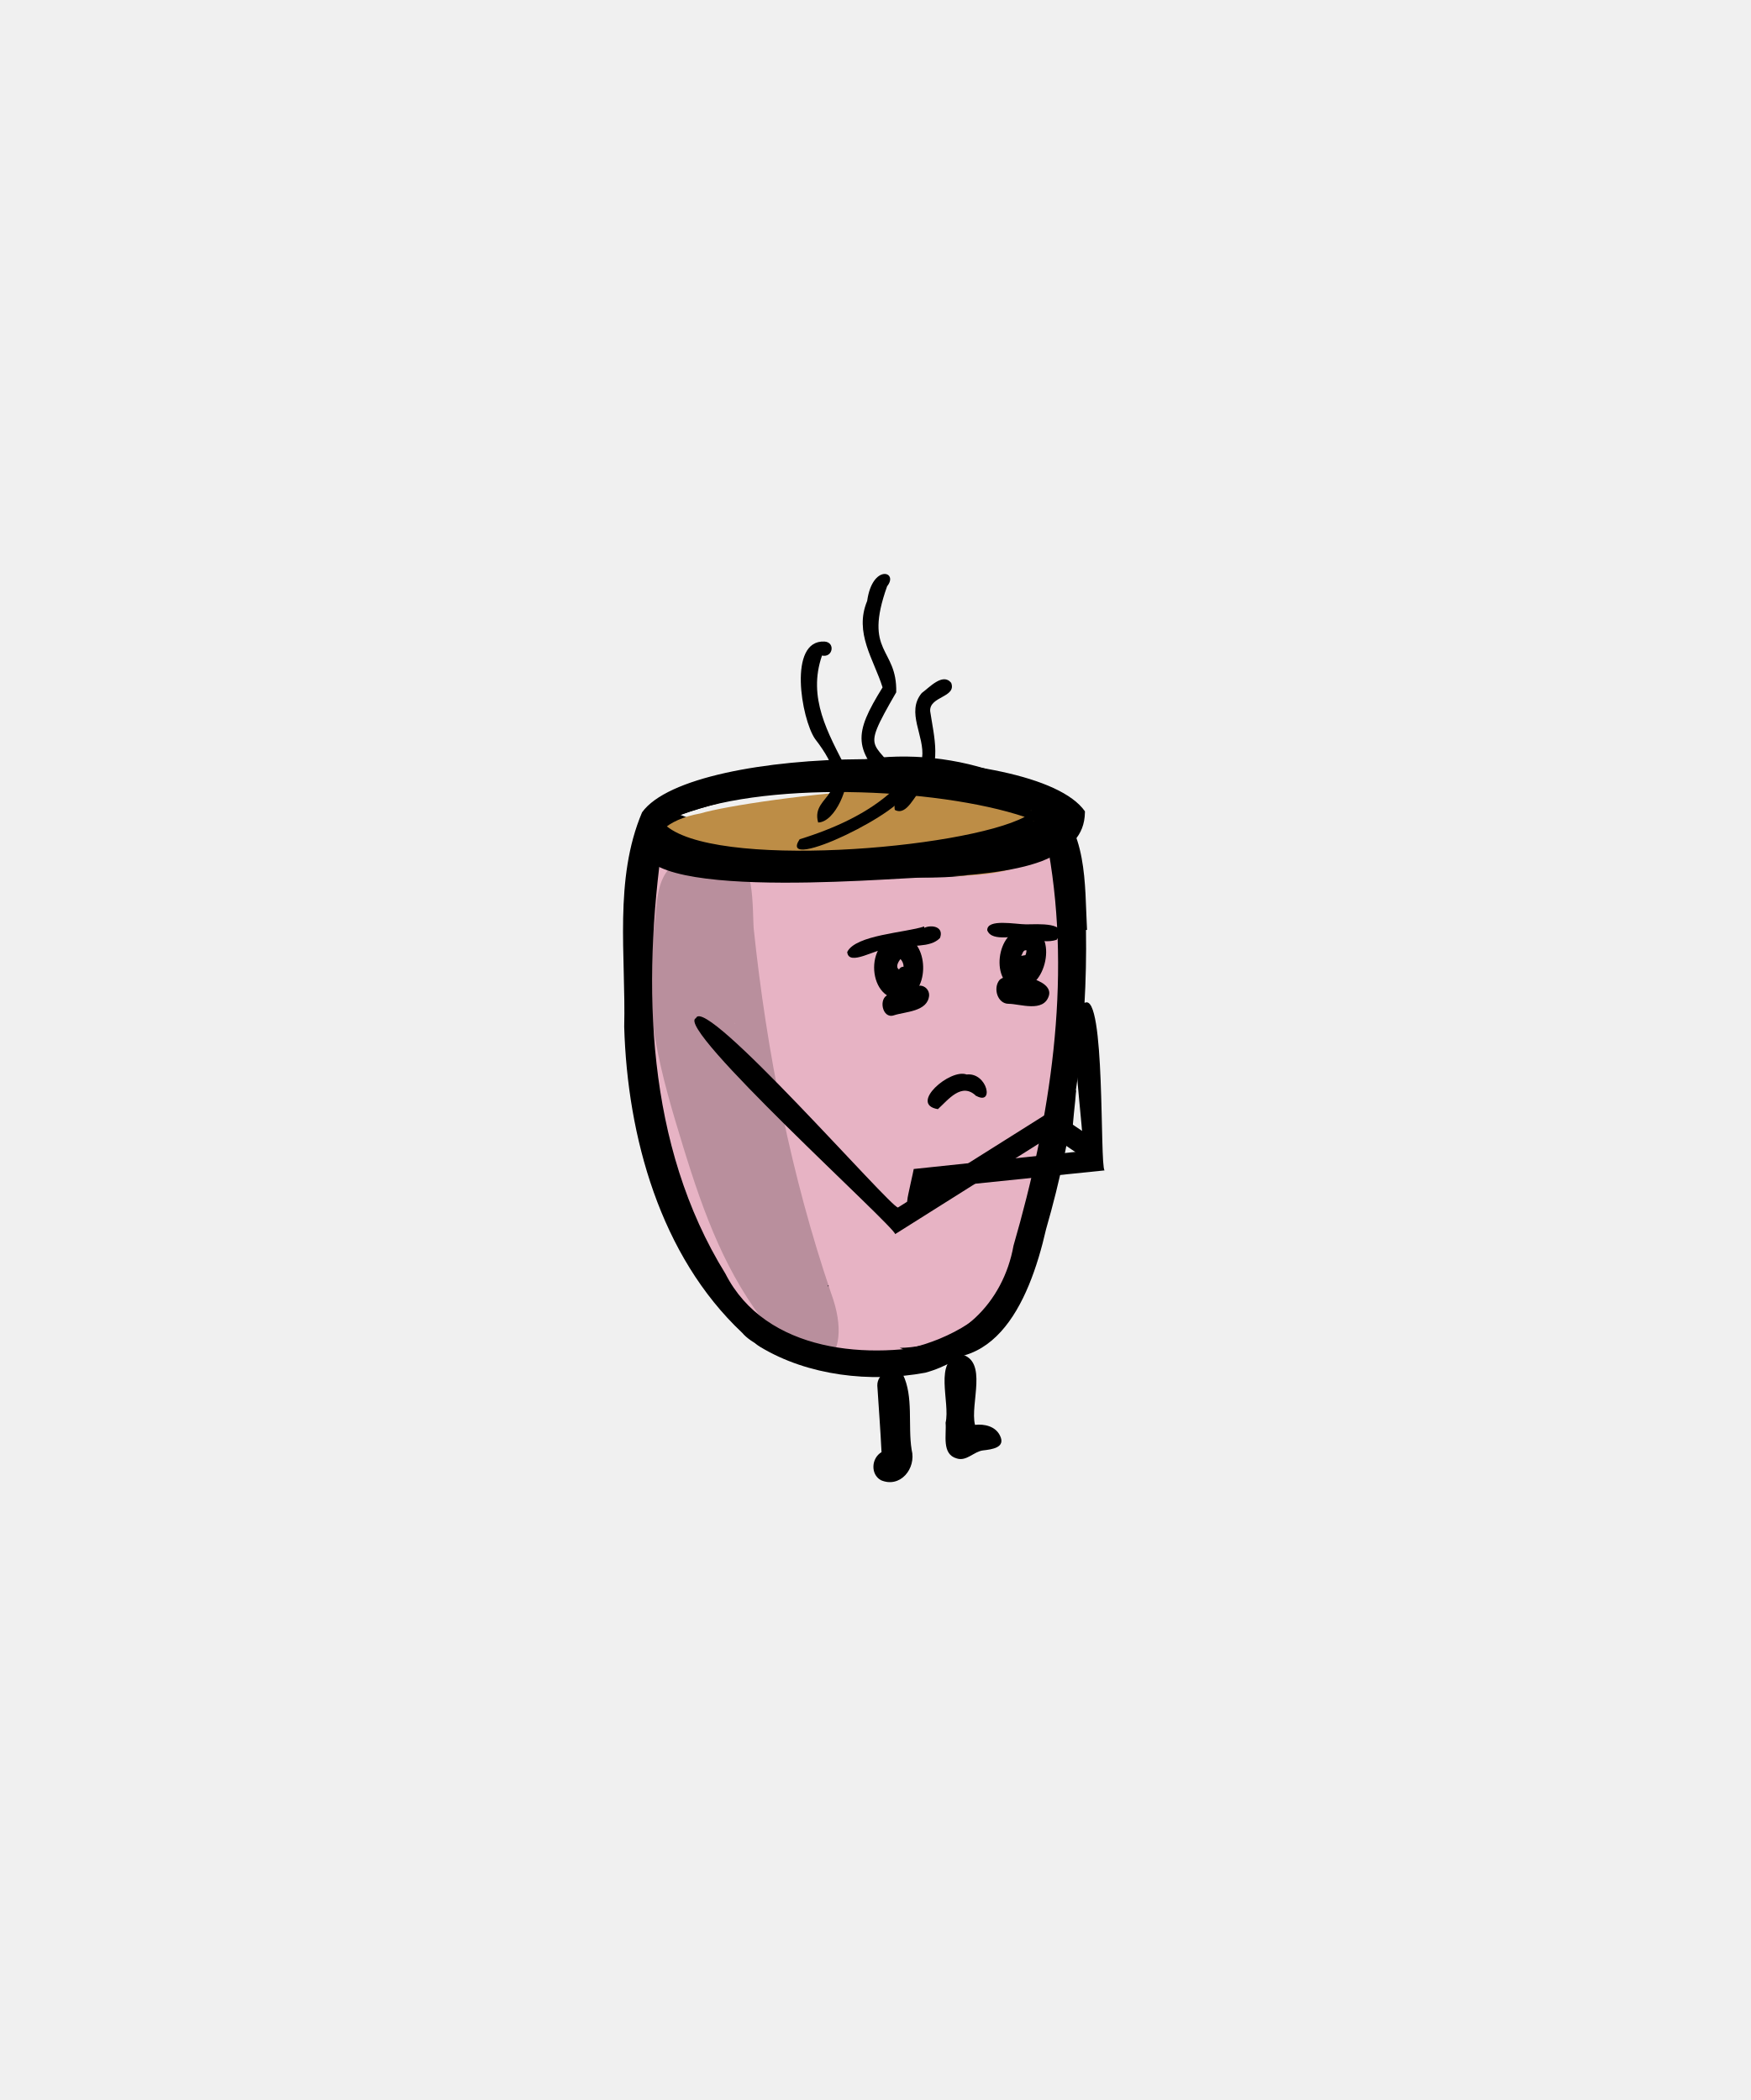
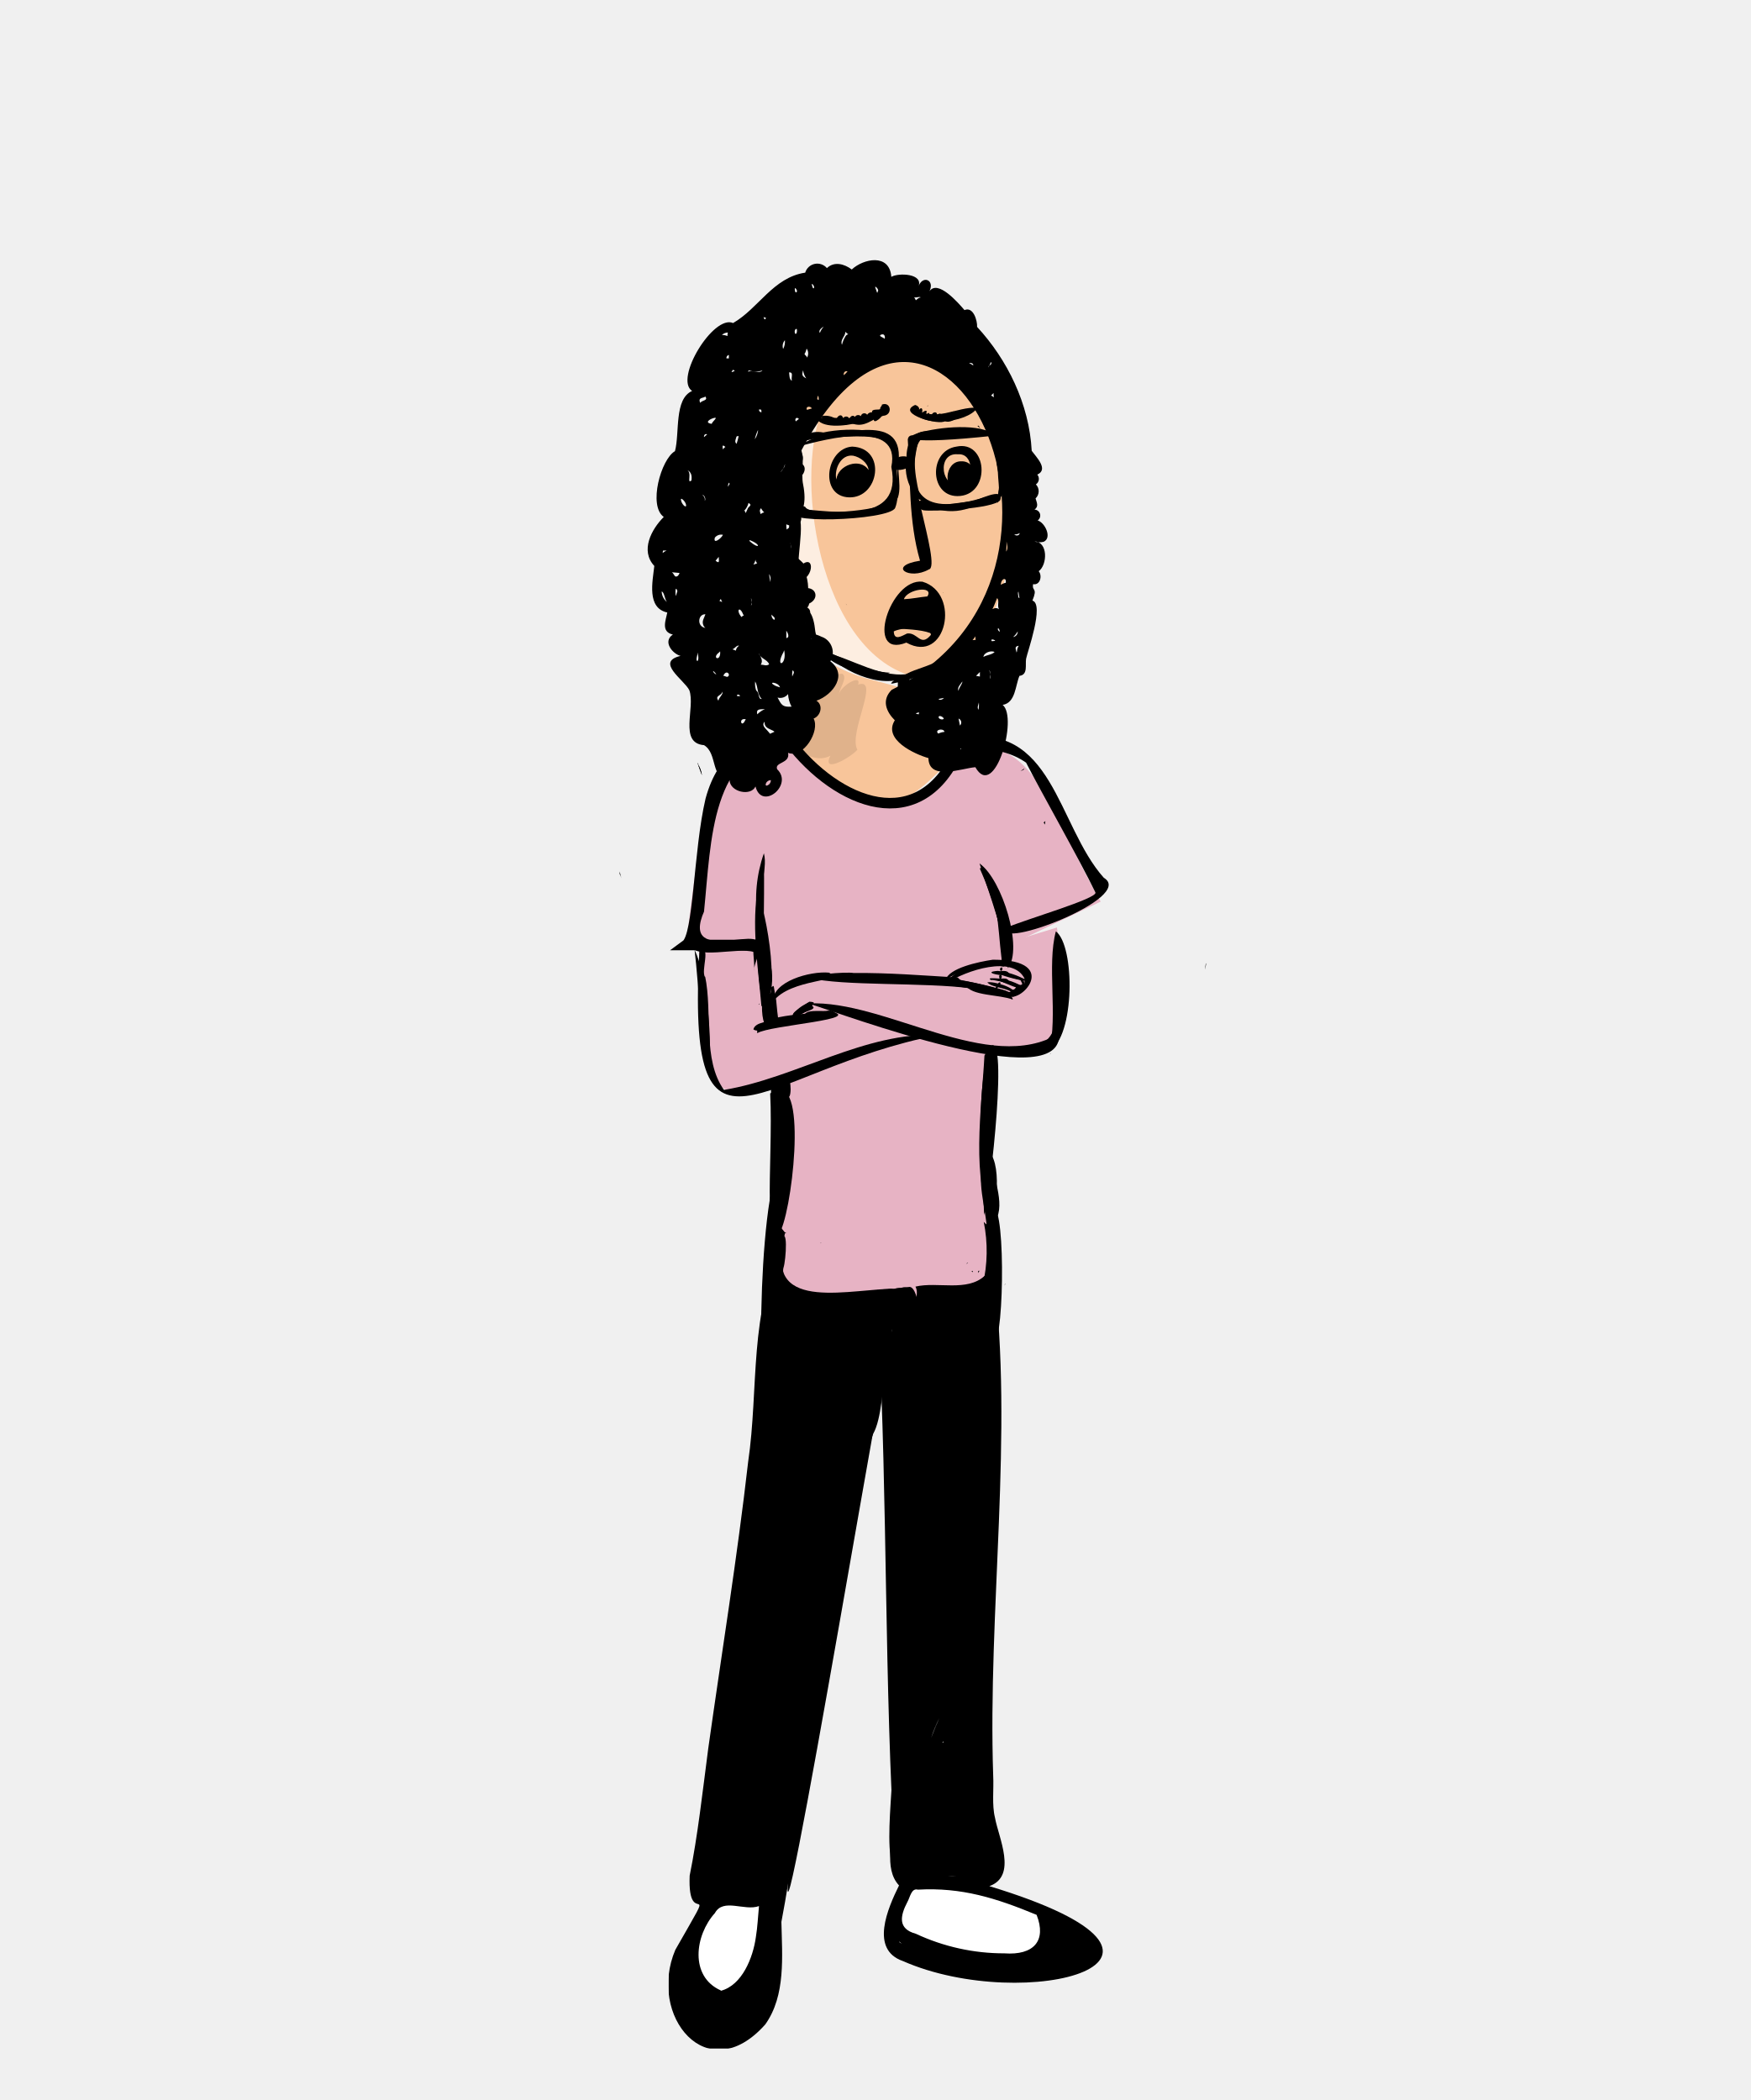
<svg xmlns="http://www.w3.org/2000/svg" width="500" height="600" viewBox="0 0 500 600">
-   <path fill="#e7b3c4" fill-rule="evenodd" d="m185.5 242.9 116.5-1.4c1.7 57.3 9.8 144.8-53 149-65.7-12.8-72.1-78.2-63.5-147.6" />
-   <path fill-rule="evenodd" d="M310.5 265.7c-.7-13 .3-29.3-11.2-37.9-21.5-13.9-54.1-16.2-76.1-2.3 79.9-12.7 114.4 25.2 7.5 18.9 21.8 7.8 47.8 9.5 68.8-1.3 6.6 37.5.5 76.5-10 112.8-2.9 16.3-15.5 29-32.5 29.2 26.2 11.4 36.9-12.4 41.8-33.9a291 291 0 0 0 11.4-85.5Zm-74.1 101.6.2.3c0-.1.1-.2.1-.3z" />
-   <path fill-rule="evenodd" d="m226 244.2-2.2-.2a72 72 0 0 0-1.9 8 44 44 0 0 1 6.3-.1 50 50 0 0 1 1.8-7.4z" />
-   <path fill-rule="evenodd" d="M291.4 228a26.6 26.6 0 0 1 10.1 3.9c-6.1 1.8 2.9 6.2-11.4 9.4-10.7 4-97.3 8.4-93.7-7.7l-2.1-.8c30.9-10.3 65.7-13.8 97.1-4.8m18.5 3.8c-14.2-20.3-112.3-19.5-126.5.3-8.1 19.1-4.6 41-5.1 61.3.9 31.3 10.3 65.4 33.7 87.4 10.2 12.1 67.2 15 69.1-2.3-3.5-1.7-6.8 4.5-10.7 4.9-22 5.4-51.7 3.1-63.2-19.5-22.7-36.7-23.8-82.2-17.9-123.8 15.1 12.4 36.8 9.8 55.2 9.7a218 218 0 0 0 31.3-.8h.2l1.3-.2h1l1.7-.2h1c.4-.1.8-.1.2-.1h.4c10.6-1.9 28.1-2.7 28.3-16.4m-27.1 16.3" />
-   <path fill-rule="evenodd" d="M282.7 249h-.5c.3-.1.2.2.5 0m-1.8-.6-.8.2.9-.2zm-75.3-11.8-1.1.2a11 11 0 0 0 1.9.8c.1-.1.1-.3.2-.4zm99.1 26.5a2.4 2.4 0 0 0-2.7-1l.3 4.9c1.6-.5 3.6-2.1 2.4-3.9m-15.4 4.2v.4h.2c0-.2.1-.4.1-.6z" />
-   <path fill="#bd8d46" fill-rule="evenodd" d="M300.3 234.2c-1.5-17.1-86.6-5.9-100.2-1.8-20.2 3.6-15.2 20.1-2.5 14.4 12.7 7.7 30.2 1.6 44.5 3.2 15-2 59.7 7.5 58.2-15.8" />
-   <path fill-rule="evenodd" d="m189 235.9-.2.2zm3.4-2.2c24.5-10.9 75.2-8.7 100.3-.3-17.4 9.2-89.7 15.2-103 2zm102.1-2.3v.3c-.1-.1 0-.2 0-.3m.6 3.1.2.2c-.1 0-.1-.1-.2-.2m9-.2a2.8 2.8 0 0 0-1.2-.4c3.8-21.9-128.7-20.3-118.2 4.3-11.8 20.1 68.6 12.7 79.4 12.5 8.6-.3 49-1.4 40-16.4" />
-   <path fill-rule="evenodd" d="M259 225.6c-8.6-15.8-14.2-8.4-3-27.8.3-12.9-9.5-11-2.6-30.3 3.4-4.2-4.2-6.5-5.7 4.2-3.8 9.1 1.9 16.7 4.4 24.7-8.3 13.4-8.7 17.9 3.2 29.2-7.4 6.9-17.3 11.2-26.9 14.2-6.7 10.1 31.8-8.7 30.6-14.2" />
-   <path fill-rule="evenodd" d="M241.8 219.8c-5.3-10.4-11.2-20.4-7-32.5 3.1.7 3.9-3.8.7-4-10.5-.5-6.6 22.1-2.7 27.8 13 16.8-1.5 15.4.9 23.9 4.9-.1 9.2-10.6 8.1-15.2m29.9-24.7c-2.4-3-6.3 1.4-8.4 2.9-4.6 5.5.9 12.3.1 18.5s-8.8 9.7-7.8 14.9c3.5 1.9 5.7-4.5 8-6.3 5.6-6.3 3.2-14.5 2.1-21.9-.3-4.3 7.6-3.9 6-8.1" />
-   <path fill-rule="evenodd" d="M209.9 292.5v-.3a.2.2 0 0 0 0 .3m27.5 77C226 336 219 300.6 215.3 265.4c-.4-4.1.4-24.3-6.9-15.4-1.8-8.4-9.6-6.2-15.4-3.4-6.3 4.3-5.1 13.1-6.4 19.8-3.5 20.9 2.4 41.2 8.5 61.1s12.4 36.8 24.6 52c12.8 18.7 24.9 9.5 17.7-10" opacity=".2" style="isolation:isolate" />
-   <path fill-rule="evenodd" d="M225.7 244.4c-5 .9-45-6.9-39.7.8 1.3 5.4 51.8 8.1 39.7-.8m65.8 125.3c-.1-2.8-3.9-2.8-4.9-.4-14.8 18.4-47.3 23.4-66.7 9.6-4.5-1.3-7.8 3-2.8 5.9 13.7 8.3 31.6 10.3 47.2 7.4 11.5-3.1 21.2-12.7 27.2-22.5m13.1-55.4c-5.5 2.3-2.6 8.3 1.7 10.1.1-4.3.8-8.7 1.1-13a12.8 12.8 0 0 1-2.8 2.9m2.3-23.2c-1.4 2.5.7 4.7 3 5.4.1-2.3.4-4.5.5-6.8a2.8 2.8 0 0 0-3.5 1.4" />
-   <path fill-rule="evenodd" d="M260.4 414.2c-1.1-6.9.6-15.2-2.5-21.5-2.6-2.6-7.4-.5-7.3 3.2.4 6.3.9 12.7 1.2 19-2.9 1.7-3.2 6.3-.2 8 5.5 2.4 10.2-3.3 8.8-8.7m25.2-4.1c-1.3-2.6-4.4-3.3-7.1-3-1.5-6 3.9-18.4-4.1-20.2-7.9 1.7-2.9 13.7-4.3 19.6.3 3.4-1.2 9 3.2 10.2 2.8.9 4.9-2 7.5-2.3s6.6-.8 4.8-4.3" />
-   <path d="M198.8 290.9c2.5-6.9 55.6 54.2 57.7 54.1l44-27.7 12.1 8.2c3.2 2-.1 7.1-3.2 5.1-.4-.1-8.8-6-9.1-6.1l-44.6 28.1c-.3-2.3-63.3-59.2-56.9-61.7" />
-   <path d="M309.9 286.5c5.9-2.9 4.2 46.2 5.6 47.9l-49.5 5.1-.9 4.3c-.7 3.7-6.7 2.7-5.9-1.1-.1-.3 1.8-8.4 1.8-8.7l48.2-5.1c1.2-2.3-5.8-44.1.7-42.4" />
-   <path fill-rule="evenodd" d="M276.1 307c-4.7-1.8-16.6 8.5-8.2 9.9 2.9-2.6 6.8-7.9 11-3.7l-.4-.3c5.7 3.5 3.6-6.6-2.4-5.9m5.9-41.2c1.4 3.6 8.3 1.1 11.6 2.1s5.7 1.4 8.3.6h-.1c4.2-5.2-5.7-4.4-8.7-4.4s-11.2-1.7-11.1 1.7" />
-   <path fill-rule="evenodd" d="M293 271.5h.2a3.2 3.2 0 0 1-.3 1.4l-1.2.2c.4-.6.5-1.6 1.3-1.6m-1.6-6c-7.7 1.8-8.4 18.3 1.2 16.8 7.7-2 9.3-19.5-1.2-16.8" />
-   <path fill-rule="evenodd" d="M285.5 280c-1.9 2.3-.6 6.8 2.6 6.8s10 2.6 11.5-2.3-11.4-7.2-14.1-4.5M264 264.7c-5.4 1.8-19.6 2.4-22 7.3.4 4.3 8.4-1.1 11.3-.8h-.5l1.4-.2h2c3.9-1.3 9.4 0 12.3-3 1.2-3.2-2.3-3.9-4.5-2.9Z" />
-   <path fill-rule="evenodd" d="M257.2 274a3.1 3.1 0 0 1 .9 2.2 1.4 1.4 0 0 0-1.3.8c-1.1-.7-.2-2.2.4-3m-1.7-6.6c-9.8 3.3-6.5 21.9 4.6 17.2 6.2-4.2 4.2-18.7-4.6-17.2" />
-   <path fill-rule="evenodd" d="M262.8 281.6c-3 .6-6 1.7-9 2.6s-1.8 7 1.5 5.9 9.7-1 10.1-5.7a2.7 2.7 0 0 0-2.6-2.8" />
+   <defs>
+     <mask id="a" width=".35" height="1.75" x="344.23" y="275.22" maskUnits="userSpaceOnUse">
+       <path fill="#fff" fill-rule="evenodd" d="M344.2 275.2h.4v1.8h-.4z" />
+     </mask>
+     <mask id="b" width="65.41" height="230.6" x="190.85" y="354.92" maskUnits="userSpaceOnUse">
+       <path fill="#fff" fill-rule="evenodd" d="M191 354.9h65.3v230.4H191z" />
+     </mask>
+   </defs>
+   <path fill="#e7b3c4" fill-rule="evenodd" d="M269.7 221.5c1.2-4.4 2.7-6.7 4.4-6.7 21.4-6.7 25.7 17.5 40.3 42.8l-26 12.4c-21.7 86.9 24.1 103-43.2 100.5a128.5 128.5 0 0 1-25-2.3c1.9-22.7 2.7-40 2.4-52s-2.1-27.6-5.2-46.9l-21.4.7c3.8-33.8 7.8-51.8 12.2-54 28.3-15.5 30.6 32.7 61.5 5.5" />
+   <path fill="#fff" fill-rule="evenodd" d="M204 541h16.3c-2.6 37.4-34.9 41-16.3 0m56.3-4.4c-11.1 23.9 6.2 19.6 32.5 24 23.6-13.8-9.1-20-32.5-24" />
+   <path fill="#f8c59a" fill-rule="evenodd" d="M233.3 186.9c9.5 6.6 13.8 6.6 24.5 9.7 0 13.5 1.8 20.8 15.5 18.4-21.8 24.6-26.7 16-49-4.8 6.9-10.5 8.6-12 9-23.3" />
+   <path fill="#e7b3c4" fill-rule="evenodd" d="M199.6 270c20.1.2 17.3-3.9 20.3 16.7 13.2-13.4 10.2-5 40.3-7.2 10.7 3.5 17.6-6.1 27.8-4.7l-.8-5.3 14.7-4.5c6 38-3.4 41.8-38.3 30.7-55.4 10.8-62.7 41.1-64-25.7" />
+   <path fill-rule="evenodd" d="M240.6 192.5c-8 .4-7.8 7.4-10.7 12-11.3 3.3.7 15.2 7.3 11.4-2.7 5.5 6.1.3 7.7-1.7-2.7-4.7 6.7-20.8.2-18.6 1.2-3.5-6.1 1-5.6 3.6-.2-2 2.9-5.6 1.1-6.7" opacity=".1" style="isolation:isolate" />
+   <path fill="none" stroke="#000" stroke-width="3" d="M273 216c-11.8 23.8-35.9 12.4-48.7-5.8" />
+   <path fill="none" stroke="#000" stroke-width="3" d="M233.3 186.9c-1.8 35.4-23.1 15.5-30.3 41.6-3.5 14.9-3.3 38.8-7 41.5h21" />
+   <path fill-rule="evenodd" d="m199.3 218.2 1.2 3.3a7.8 7.8 0 0 0-1.3-3.4h.1" />
+   <g mask="url(#a)">
+     <path fill-rule="evenodd" d="M344.5 275.2a5.2 5.2 0 0 0-.3 1.8c.1-.6.3-1.2.4-1.8z" />
+   </g>
+   <path fill-rule="evenodd" d="M216.7 287h.1l.3-.3-.4.2m75.7-67.2-.9.6c.4-.2 1-.2 1.1-.8zm-93.1-1.5c.2.6.4.1-.1-.1h.1m79.4 223.2a28.5 28.5 0 0 0-1 10.5c1.3-3.9 1.3-7.8 1.4-11.9a7.4 7.4 0 0 1-.4 1.4" />
+   <path fill-rule="evenodd" d="m199.3 218.2 1.2 3.3a7.8 7.8 0 0 0-1.3-3.4h.1m4 7c0 .2.4.6.7.7l-.7-.9zm53.8 224.7c-.2-4.1.4-1.3 0 1.1zm-6.2-70.9c2.7 50.1 1.6 102.2 4.8 152.9 7.2 9 1.5-47.7 3.9-54.3-.2-32.5 3.6-67.3-.8-98.6-3.7 12.4 1.1 28.5-.1 42-2.7-6 .3-49.6-7.8-42m32-33.2c.2 1.9.1 2.9-1.2 4.1l-.7-.7a42.2 42.2 0 0 1-.3 18.1c3.4 4.9.1 12.6 3.2 16.6 3.1-1 3.4-44.5-1-38.1m-3.4 17.4c-.2 0 0 .5-.2.7s.9-1 .2-.7m-2 .1.4.3c0-.4-.1-.5-.4-.3m-10.3 130-1.2 3.2 2.2-5.4zM287 367.3c0-.2.2-.5.1-.6a1.3 1.3 0 0 0-.1.6m-67-54.9c.5 10-.3 23-.1 31.3.4 3.4 0 10.2 4.7 8.6-7.8-3.3 8.2-46.2-4.6-39.9" />
+   <g mask="url(#b)">
+     <path fill-rule="evenodd" d="M205.9 568.7c-9-4-7.4-15.8-1.7-22.1 2.4-4.4 8.4-.5 12.6-2-.3 3-.4 5.9-.9 8.9-.8 5.8-3.9 13.7-10 15.3m18-213.4c-10.1 19.1-7.1 41.3-10.2 62.3-3.1 27.2-7.6 54.9-11.4 81.9-1.6 12.2-3 25-5.3 36.3-.7 16.6 9-1.8-4.1 21.2-8 18.8 9.1 40 25.7 21.3 5.9-8.3 4.8-19.5 4.6-29.3 5.7-29.7 9.2-72.3 15.8-107.5 4.6-10.9 3.8-78.8 17-71.6a11.3 11.3 0 0 1 .3-1.8c-12.6-.2-37.8 7.2-32.3-13.2 0 .1-.1.2-.1.4" />
+   </g>
+   <path fill-rule="evenodd" d="M276.1 361c.2.1.3-.2.4-.3zM257 555a.4.4 0 0 1-.1-.3 2.7 2.7 0 0 0 .8.7zm29.9 3.1a59.5 59.5 0 0 1-25.3-5.6c-5.2-1.4-4.5-5.1-2.4-9.1.8-1.4 1.1-4 3-3.5 12.5-.7 22.3 2.4 33.9 7.2 2.9 7.4-.8 11.6-9.2 11M270.7 536a21 21 0 0 1 2.5 0zm-11.6-.7c-.1 0-.1-.1-.1-.2s0 .1.1.2m10.1-37.4.2-.4c0 .2.2.5-.2.4m-.9-7c-.6 1.3-1.4 3.2-2.3 5.6a37.6 37.6 0 0 1 2.3-5.6m13-126.4c-5.1 4.7-13.5 1.6-19.8 3.1 1 2-.2 4.2-.3 6.3h.1c-1.1 9.7-2.3 20.2-2.8 30-.1-2.5-.2-5-.4-7.5-1.3 41.1-1.1 81.7-3.4 122.7.7 6.3-2.5 14.6 2.1 19.6-3.2 6.5-8.4 18.3 1.1 21.6 35 15.4 94.5-.2 24.7-21.4 8.1-2.9 2.6-13.9 1.6-19.6-.9-3.6-.3-8.2-.5-11.9-1.6-47.3 5.9-98 .1-143.8a2.9 2.9 0 0 1-2.5.9m-1.4-116.3c3.9 8.9 7 18.1 6.1 27.9 5.4.2.5-15.8-1.3-20.5l.4.8c-1.1-1.9-4.6-9.8-5.2-8.2m5.9 29.7c0 .3-.1.6.3.5 3.3 1.1 2-.9-.3-.5m-.3 2.4c.8-.1 2.8 1.4 2.7.2s-2.6-1.2-2.7-.2m-.2 1.6c.9.1 2.2.9 2.9.7s-2.6-1.4-2.9-.7m-2.9 17.6c-3.9 15.9-1.7 32.3-1.3 47.6 1.7-5.4 7.4-55.6 1.3-47.6m-3.1 35.1" />
+   <path fill-rule="evenodd" d="M259.3 367.8c-.2 0-.4 0-.3.2-3.6-.3-5.3.3-2 3.1 4.1 12.6-.9 26.6 2.3 39.3 5.7 4.1 5.9-45.4 0-42.6" />
+   <path fill-rule="evenodd" d="M259.3 367.8c-4.2-.5-1.9 3.2-1.4 6.1l.3-1.6c.1 4.3 7.9 8.8 2.2 2.4 2.4-.4 0-6.3-1.1-6.9m-6.1.6c-.1 1 1.4.4 2 1 .2-1.6-.9-1.1-2-1m22.9-7.4c.2.1.2-.2.4-.3zm4.9 3.9a6.3 6.3 0 0 1-3.9 1.9c5.6 7.6 12.4 1.2 5.3-4.4a6.9 6.9 0 0 1-1.4 2.5m.8-36.3c-1.2.9-.2 2.8-.3 4-3.1 3 .3 13.5.4 18.7 3.1-4.4 4.5-20.4-.1-22.7m5.4-50.4c-.7.7 1.8 1 1 .1s-.8-.4-1-.1m.9 2.4c.4 0-.5-.3-.6-.4zm-7.1-31.2c4.8 8 4 19.8 5.5 26.8 4.4-1.1 0-15.8-1.8-20.6l.4.8c-1-2.6-2.7-4.9-4.1-7.4z" />
+   <path fill-rule="evenodd" d="M285.1 278.3c1-.2 3.1 1.2 3.1 0s-3-1.2-3.1 0m-.4 1.8c1-.1 3 1.4 3.2.3s-2.7-1-3.2-.3m-.3 1.6c1 .1 2.4.9 3.1.7s-2.7-1.4-3.1-.7m-3.2 19.9c-.8 15.1-4 35.7 2.5 48 4-4.5 0-12.7-.4-18.3s4.6-42.1-2.1-29.7M222.1 350c-2.6.3-1 4.6-1.9 6.7 2.7-3 6.3-3.3 1.9-6.7" />
+   <path fill-rule="evenodd" d="M222.2 336.2c-1.5 6-4.7 16.5 1.9 19.6-4.6-8.4 1.5-22.8-1.9-19.6m12.1 19h.4c-.2 0-.4-.2-.4.1m23.7 42.6c-6.5 183.5 12.5 151.4.3-5.3zm-14.1 11.2c-.3 1.2-1.3 2.7-.5 3.9.3-1.4.5-2.9.7-4.3-.1.1-.1.3-.2.4m-4.2 25.1c-.8 5.2-2.6 10.4-2.9 15.6 2.7-1 2-13.3 3.4-18.1-.2.8-.3 1.7-.5 2.5m-9.3 64c-.8 6.9-3 13.8-3.4 20.6 3.8-4.1 2.4-19.4 4.4-27.1-.3 2.2-.7 4.3-1 6.5" />
+   <path fill-rule="evenodd" d="M220.7 312.1c1.1 10.2.6 20.8 2.2 30.8.2-5.5 5.4-31.7-2.2-30.8m-4.5-56.7c-1.4 10.6.4 21.5 1.3 32.1 6.6-2.7.1-32.5-1.3-32.1" />
+   <path fill-rule="evenodd" d="M221.7 311.8c3.4 12.9-4.2 30.4.7 40.9 3.7-4.7 8.5-45.1-.7-40.9m-4.6-59.9c-1.7 9.1 1.3 6.6.4-1.4a7.4 7.4 0 0 1-.4 1.4m-1.1 16.2c-1.6 2.7-.3 6.3-.6 9.3-.3-2.3 4.2-9.6.6-9.3" />
+   <path fill-rule="evenodd" d="M221.9 334.8c-6.2 14-5.8 95 .3 34.7 4 1.1.9-5.3 1.6-7.3s1.5-13.3-1.1-7.4c-1.4-5.6 4.6-17.3-.8-20m28.9 33.7c-11.1 14.9-7 41.8-13 61.6.9 9.1-11.3 35.9-3.5 39.4-1.5 8.2-2.6 16.5-3.9 24.7-.2 1.1-.3 2.2-.5 3.3v.7c-18.1 134 19.1-90.4 25-119.2 3.7 40.3 1 80.7-.2 121.1 1.6 7.5-4.7 37.9 4.3 36.9 5.7-29.9 1.3-62.4 2.8-93.1-3.6-14.8 7.5-80.9-11-75.2m-21 129.4" />
+   <path fill-rule="evenodd" d="M254 372.6c2.3 23.3 3.2 49.9 4.6 74.5 3.5 32.5 9.9 34 3.5-.2-3.4-23.9 2-53.3-8.1-74.3" />
+   <path fill-rule="evenodd" d="M257.2 374.2c-11 29.9-22 66.5-26.5 97.8 7.5-18.5 11.3-42.3 18.7-62.3 4.9-8.8.8-34.3 12.7-32.6 1.8-2.1-3.4-3-4.9-2.9M177 249.7a6 6 0 0 1 .5 1.2c-.2-.6-.3-1.2-.5-1.9zM298.1 235l.4.6a3.8 3.8 0 0 1 .1-1zm-10.4 33.5c0 .2.1.3.1.5a1.7 1.7 0 0 0-.1-.7zm-2.4-10c.5 1.5 1.2 2.9 1.8 4.4-.1-1.1-1.4-6.8-1.8-4.4m1.3 5.6c-.5 1 .6 1.9 1 2.9-.2-1.4-.4-2.7-.5-4a1 1 0 0 0-.5 1.1m-61.2-52.9c-29.6.4-24 38-28.4 58.5 1.2 4.8 13.7.8 18.3 2.3 7.1-10.1-21.7 5.3-14.1-11.8a.3.3 0 0 1-.1.2c2.1-20.6 1.9-45.7 24.3-49.2" />
+   <path fill-rule="evenodd" d="m201.6 271.8 2.1-.2a1.1 1.1 0 0 0-2.1.2m15.3.5c-.9 4.7.4 10.2.8 15.1 4-1.7 3.9-16-.8-15.1m70.4-4a1.6 1.6 0 0 0 .6 1.2l-.3-2.2a1.7 1.7 0 0 0-.3 1m-20.6 28.4-.4.3c1.8-.1 1.8-2.5.4-.3m34.9-30.6c-2.6 9.7.6 24-1.9 34.2 7.4-4.1 7.4-30.1 1.9-34.2m-25 14.9h.2l-1.3-.3 1.1.2" />
+   <path fill-rule="evenodd" d="M199.8 271.1c-3.8 69.3 16.5 34.6 68.3 24.6-21.1-1-40.7 12.3-61.3 15.7-6.2-8.6-3.2-22.1-5.4-32.5v.3c-1.3-2 1.9-8.9-1.6-8.1m38.1 7.6c-1.1-.4-4.6.6-1.8.9l-.3-.2c3.2 0 6.3-.4 9.4-.5a59 59 0 0 0-7.3-.2" />
+   <path fill-rule="evenodd" d="M300.1 301.1h-.2l.3-.2h-.1m-69.2-14.2c9.9 3 73 26.9 71.6 8.6-19.9 12-49.6-9.7-71.6-8.6" />
+   <path fill-rule="evenodd" d="M301.2 293.5c-2.3 7.2-9.5 5.7-14.6 6.3 4.5 3.3 16.9-.5 14.6-6.3M243.8 278c-1.8-.4-14.9.5-9.5 1.7 18.1-.3 36.7.8 54.4 5 1.5.5 2.9-1.4 1.4-2.4-1.4 2-5.6-2.1-7.5-1.2 1.1.7 8.3 1.6 5.5 2.7-4.2-2.3-11.8-1.3-14.5-4.5-9.9-.6-19.9-1.4-29.8-1.3m36-31.3c2.8 8.8 7.4 20.8 8.1 29.9 4.4-5.4-1.5-25.2-8.1-29.9m7.2 31.9 2 .5c.4-.8-2.4-1.6-2-.5m-.2 2 1.8.6c.6-.7-2.1-1.6-1.8-.6" />
+   <path fill-rule="evenodd" d="M287.4 282.4h.2l-.5-.3.3.2m-89-10.9c1.3 10.6 1.3 22.7 4.3 32.6.5-9-.8-25.5-4.3-32.6m38.9 17.3c-2.1.6-8.2-.9-7.6 2.2-.1-.4-.1-.7-.2-1-1 2.7 13.1.3 7.8-1.2m-15.5 2.4c-1.9 1-6 .7-6.6 3 1.3 1.2 8.2-.6 7.1-3 0 .4.1.7.1 1s.1-1.3-.6-1" />
+   <path fill-rule="evenodd" d="M220.9 281.8c-1.2 0-.3 1.7-1 2.1-2.7-7.5-3.5 14.4.6 7.8.5 1.2 2.3 1.3 1.8-.6 0 .4.1.7.1 1-.3-2.1-.5-4.3-.7-6.4a4 4 0 0 0-.1-.5l-.6-3.5h-.1" />
+   <path fill-rule="evenodd" d="M218.7 284.9a15 15 0 0 1-.1 2.1c-.2-2.6-1.4-1.4-.7.6.8 12.8 2.5-1.9.8-2.6" />
+   <path fill-rule="evenodd" d="M236.6 288.8c-5.1 1.2-21.1.7-20.3 6.4 3.4-2.3 32.1-4 20.3-6.4m-18.4-45a39.9 39.9 0 0 0-1.8 19c-.5-5.7 3.1-14.3 1.8-19" />
+   <path fill-rule="evenodd" d="M218.1 244.2c-.9 10-2.3 20-.1 30 0-3.5.5-24.2.1-29.9m74.3 35.4a.1.1 0 0 1-.1.1.1.1 0 0 0 .1-.1m-9.3-4.8c-3.9.8-11.5 2.6-12.7 6 5.5-3.6 19-8.2 22.3-1.2-14.2-4.2-6.9-.4 1 .7 2.4-4.9-7.4-5.4-10.6-5.5" />
+   <path fill-rule="evenodd" d="M283.1 279.8c2.6-.5 10.3 5.4 9.8.8-1.9 2.6-6.6-1.8-9.8-.8" />
+   <path fill-rule="evenodd" d="M290.3 281.6c-.3 2.2-1.9.9-3.5.7 1.3.8 5.7 1.9 3.5-.7m-6.4 1.5a9.7 9.7 0 0 1 1.7 0c-.6-.1-2.9-1-1.7 0m7.7-3.4c-.5.6 1.2 1.4-.2 2 1.5 1 1.6-1.9.2-2" />
+   <path fill-rule="evenodd" d="M282.7 281h-.1l4.1 1.2 1.5.6c.2.1.6.3.6.6-1.8 2.1 2.5.2-.1-.6a27.8 27.8 0 0 0-6-1.9m4 1.4" />
+   <path fill-rule="evenodd" d="M272.2 279.9c3.4 1.1 13.9 4.3 17.2 3.9 0-.1-.1-.1-.2-.1-5.6-1.5-11.1-3.4-17-3.8" />
+   <path fill-rule="evenodd" d="M272.8 279.7c-2.1.5.7.8 1.5.7h-.1c21.7 5.5 14.9 2.3-1.4-.7m13.1-3.2c-.4.1-.3.9.1.9s.5-1.4-.1-.9m-.4 2.1c-.2.4-.1 1.3.4 1s.2-1.4-.4-1m-.1 2.1a.5.5 0 0 0-.2.8c.5.4.9-1.1.2-.8" />
+   <path fill-rule="evenodd" d="M284.7 281.8c-.3.1-.4.6-.1.7s.8-.8.1-.7m-52.9 5.5c-1.6-.5-7.7 2.6-4.4 3.6.5-1.8 6.9-2.3 4.4-3.6m5-9.4c-5.4-.5-16.2 2.5-16 8.3 5-6.8 21-5.6 16-8.3" />
+   <path fill-rule="evenodd" d="M230.5 286.7a9.9 9.9 0 0 0-3.8 2.9c-1.9 3.3 9.5-3.6 3.8-2.9m5.2-8c-11.2 1.2 13.3 1.1 17.3 1.1-1.9-2.8-12.5-.2-17.3-1.1" />
+   <path fill-rule="evenodd" d="M231.2 279.4c9.3 2.4 32.8 1.2 46.3 3-14.3-3.9-31.1-2.4-46.3-3m52.4-5.2c-4.1.6-12.6 2.4-13.5 5.8 5-4.1 25.2-7.5 22.5.6.8 1.8-1.6.9-2.1 1.8s-2.4.5-2.8 1.8c3.1 3.5 16.1-10-4.1-10m-52.4 12c-1.5.8-5.5 4-4.6 5.3 1-3 8.9-5.1 4.6-5.3" />
+   <path fill-rule="evenodd" d="M285 277.4c-4.3.3.2 1.4 2 1.2h-.1c11 3.8 3.9-.7-1.9-1.2m-1.8 2.1c-1 0-.2.7.3.5h.1l3.2.6c1.4-.4 5.5 3.1 5.3 1.3a16.3 16.3 0 0 0-8.9-2.4" />
+   <path fill-rule="evenodd" d="M282 280.7c1.8 1.7 5.5 1.3 7.6 3.2 1-1.6-6-3.7-7.6-3.2m-6.2.7c1.5 3.2 9.7 2.7 13.5 4.2-.3-3-10.2-2.7-13.5-4.2m-51 26.5c-.7 1.6-2.1.1-2.4 1.4-.9-.5-.7 1.5-1.6.6s-.6 6.2 0 4c.8.5.5-1.5 1-.9s3-2 2.9.2c1.5 1.9 1.5-5.4.1-5.3" />
+   <path d="M256.7 192.1c.8.3 3.6-1 3.1.8.2 5.7-.3 10.8 1.7 16 .5 1 8.4 2.7 12.3 2.2 27-5.6 28.1 24.7 41.5 39.7 9.3 5.6-31.4 21-27.7 14.2 5.6-2.4 26-8.3 25.3-10-4.2-8.8-15.9-29.4-19.8-37.1-16.6-11.5-39.6 9-36.4-25.8" />
+   <path fill="#f8c59a" fill-rule="evenodd" d="M227.9 173.3c11.2 26.2 43.9 26.3 55.4 2.8 18.2-39.4-4.5-112-53.2-60.7-5.8 14.2-1.4 42.1-2.2 57.9" />
+   <path fill="#fff" fill-rule="evenodd" d="M226.7 159.4c-1.6 19.3 14.9 40.4 35.2 34.1-28.2-6.2-36.1-59.2-25.9-79.2a1.4 1.4 0 0 1 1 1.1c7.3-16.3-3.3-6.3-4.4 3.1-12.8.5-5.1 30.6-5.9 40.9" opacity=".7" style="isolation:isolate" />
+   <path fill-rule="evenodd" d="M234.1 115.5c0-.1 0-.2-.1-.2s.1.1.1.2m7.9 57.6c-.2-.2-.2-.5-.4-.6zm-13.4-44.6c.2-1.8 1.8-2.6 2.5-4-1.7-.7-2.4 2.9-2.9 4.2Zm56.7-1.7c-.5-1.3-1.2-2.5-1.8-3.7.8 3.5-.3 8.6 3.4 9.7a31.3 31.3 0 0 0-1.6-6M234.8 187c2.2 1.2 4.4 3.2 7 3.8-2.3-1.2-4.2-5-7-3.8" />
+   <path fill-rule="evenodd" d="M283.4 124a2 2 0 0 1 .1 1.1 1 1 0 0 0-.3-1.9c.1.3.1.5.2.8m-19.3 35.3-1.3 1.8a2 2 0 0 0 1.6-2.3zm-32.7-33.9c.1-2.5-2.1-.2-2.4 1.1h-.1l-.7 2.3c1.2-.9 1-3.6 3.2-3.4m54 6.8a5.3 5.3 0 0 1 1.5.8c.1-2.2-1.2-4.4-1.8-6.6-.1 2.1.9 3.7.3 5.8m-48.8 54.1c-3.1 3.3 15.1 7.6 17.6 5.9-6.2-.3-12.1-3.5-17.6-5.9" />
+   <path fill-rule="evenodd" d="M235.8 186.5c5 5.7 18 11.4 25 5.8-8.7 2.1-17.5-4.3-25-5.8" />
+   <path fill-rule="evenodd" d="m260.2 194 3.2-1.3c-.4 0 4.1-1.9 4.5-2.8h-.6l1.4-1.3-.4.9a17.7 17.7 0 0 0 3.1-3.9c-3.5 5.7-12.9 4.9-15 9.4Zm26.1-64.2a32.7 32.7 0 0 0-2.8-6.7 19.3 19.3 0 0 0 3.4 9.9c.2-1.1-.4-2.1-.6-3.2" />
+   <path fill-rule="evenodd" d="M282.7 121.9a6.8 6.8 0 0 1 .8 3.1c1-1.3-.6-2.9-1.3-4.1Zm2.2 9.2c.3 2.6 2.2-1.7-.3-1.4zm-5.4-8.5c-4.7 0-9.4-.2-14 .6h-.2c-9.2-.5-6.8 13.9-2.9 18.4-1.4-6.9-5.5-17.7 5.6-16.8h-.2a47.8 47.8 0 0 1 13.1-.4c-.4-.6-.4-2-1.4-1.8m5.9 16.4c-.1 1.1-.3 2.2-.4 3.3 1.4.1 1.2-1.5 1.5-2.5-.2.8-.1 0-.1-1Z" />
+   <path fill-rule="evenodd" d="M256.7 131.7c1.3-14.9-17.9-6.2-26.3-7.6-2.9 3.2-4.3 13.2-4.8 14.8s-.7 5.2 1.8 6.3c0-5.1-1.5-20.5 5.6-20 17.8-.7 27.8-3.7 21.5 19.3 4.1-2.2 1.6-8.8 2.2-12.8" />
+   <path fill-rule="evenodd" d="M258.6 130.4c-2.9-.2-3.2 1.2-2.7 3.8 3.3.6 7.6-2.8 2.7-3.8m26.3 13.3c2.2-2.9 2.4-9.2 1.3-14.2-2.7 3.9.3 9.8-1.4 14.4 0-.1.1-.1.1-.2m-36.1-12.4c.1 0 .3.1.4-.1h-.4m21 4.8c.1.1.2-.1.3-.1h-.3m.4 2.2" />
+   <path fill-rule="evenodd" d="M259.3 125.6c.8 11.5.2 23.3 3.5 34.6-9.5 1.5-3.1 5.7 2.5 2.5 4-.7-8.8-33.7-3.4-36.6.5-1.8-2.4-2.5-2.6-.5m-26.4 54.9c-1.1-11-6.4-4.8 0 3.6a6.3 6.3 0 0 0 0-3.6" />
+   <path fill-rule="evenodd" d="m228.1 171.2.9 3.2c3.7-.7 2.1-5.6-.9-3.2m-1.4-7.6c.3 1.8.6 3.8 1 5.7a19.4 19.4 0 0 1 .7-3.3c4.3-.9 4.4-8.6-.2-3.9-.8-2.5 2.9-18.2-2.1-14.4-2 3 .9 11.3.6 15.9m-.2-9.9c.3-.1.1.8.2 1a1.6 1.6 0 0 1-.2-1m52.7-32 .8.7c-.3-.3-.3-1-.8-.7m2.4-.8a17 17 0 0 1 1 1.9h-.1a.1.1 0 0 1 .1.1c.2.8.4 1.4 1.4 1.3-.7-1.5-1.2-2.7-2.5-3.5s.1.1.1.2" />
+   <path fill-rule="evenodd" d="M282.6 122.8h-.1a.1.1 0 0 1 .1.1c2.8 3.7 1.1 12.5 3.8 14.1 0 .5-.7 1.3-1 .5 1 9 2.8-9.6-1.6-13.8l-.2.2a14 14 0 0 0-1.2-2.8c-.8.4 0 1.1.2 1.7m3.3 10.5c.4.8.7 2.9-.5 1.6a4.3 4.3 0 0 1 .5-1.6" />
+   <path d="M256.3 131.6c1.9-10.9-22-9.4-27.7-4.2 7.1-1.8 28.9-7.9 26 6 3.4 16.7-16.6 12.6-26.9 12-8.3 4.6 26.5 3.4 28-.3s.1-9.2.6-13.5" />
+   <path fill-rule="evenodd" d="M229.4 138.4c-.7-3.3.7-7.7-.9-10.7-1.2 2.4-2.8 11.1-2.9 11.2-1.5 11 6 10.5 3.8-.5" />
+   <path d="M253.5 143.5c-1.6 2.4-22.4 4.2-23.5 1.3-3.2-1.3-7.3.5-1.9 1.5h1.5c2.9 1.1 26.3.6 24.3-3.7a2.5 2.5 0 0 1-.4.9" />
+   <path fill-rule="evenodd" d="M254.8 125.1c-6.5-3.6-19.7-2.7-25.3.4 7.5-.3 16.4-2.8 23.6.4 1.1 1.5 3.5.8 1.7-.8m5.8.1c-7.8 17.5 10.3 27 22.3 16.4-16.1 5.1-25.1 3.2-20.6-15.5.6-1-1.1-1.9-1.7-.9m24.5 16v.6a1.5 1.5 0 0 0 .2-1.8 5 5 0 0 1-.2 1.2m-21-15.9-.4.2 1.1-.2a.5.5 0 0 0-.7 0" />
+   <path fill-rule="evenodd" d="M261.8 125.6c-3.3 1.8-3 16.1 1.2 17.2-1.2-4.6-3.2-13.6.1-17.3a1.2 1.2 0 0 0-1.3.1m23.5 8.8c-.1-4.1.4-8.4-2.1-11.9 0 4 2.1 7.8 2.1 11.9m-2.4 7.2c0 .2-.1.4-.1.6s.1-.4.2-.6zm-48.3 40.3c-7.3-3.5 2.9 8 1 6.3l1.2 1.3a4.8 4.8 0 0 0-2.2-7.6m20.3 13.4a44 44 0 0 0 4.6-1.1c-1.8-.4-3.9-.6-5 1.1Z" />
+   <path fill-rule="evenodd" d="M285.7 142.9c1.3-4.2-6.8.4-8.2.3-4.4.5-9.2 1.7-13.5.3-2.1-1.8-2.4 1.9-.2 2.3s20.1-.4 21.9-2.9m-1.9-18.4h.5c-7.6-7.6-50.1 5.3-.5 0m-45.2-2.9.5-.2zm-5.4 3.6c8.1-1.3-3.4-3.5-3.8.5.7.3 3.2-.3 3.8-.5m31.5-9.1c.1-.1.4 0 .5-.3zm10.9 3.2c.1.1.1.1.2 0z" />
+   <path fill-rule="evenodd" d="M279.2 116.5c-6.1-.4-11.9 4.5-18.6-.1 1.1 6.1 15.7 4.6 18.6.1m-26.1-.5c-5.8 5.1-14.1 2.9-20 3.4 3 5.9 24.7-1.6 20-3.4" />
+   <path fill-rule="evenodd" d="M251.9 115.8c-.1.3-.5.5-.5 1s-2.5-.2-2.3 1a1.5 1.5 0 0 0-1.4.7 1 1 0 0 0-1.8.4 1.1 1.1 0 0 0-1.7.2c-.9-.9-1.6.4-1.8 1 .5-1.1-1-1.5-1.6-.6a.7.7 0 0 0-.3-.6h.1c-.7-.7-1.6.3-1.7 1-1.9-2-7.3-.9-2.1 0 1.9 1.2 4 2.2 6.1.9 4.1 1.8 6-1.2 9.4-2 2.8-.2 2.2-4.2-.4-3.2" />
+   <path fill-rule="evenodd" d="M240.2 120.5h.1v.2h-.1m11-2.9c.3.1-.2.2-.2 0zm-.2-.1" />
+   <path fill-rule="evenodd" d="m251.5 117.5-.8 1.2c-.6-1.4-2 2.4-.3 1.5s2.8-3.3 1.1-2.7m10.1.6a1 1 0 0 0 .5-.4c-.1.3-.3.5-.6.4zm-.2-2.4c-5.7 2.5 7.2 6 8.5 4.6 1.5.7 3-.7 4.4-1.3s.5-2-1.5-.4c.5-1.6-1.6-1.2-1.2.2s-.6.8-1 .5-1.5-1.5-1.3-.1-.4.5-.7.5c1-2-.9-1.9-1.4-.3 1.5-2-1.3-2.2-1.2-.1-.1.1-.5.2-.4-.1s-.2-2.2-.8-.6a.5.5 0 0 1-.6.1c1.4-2.1-.5-1.4-1.3-.2.9-.6.7-2.8-.4-1.4.3-.7-.6-1.3-1.1-1.4m12.9 3.3v.1zm-.7 10.8c4.6-.4 4.7 7.2 1 8.6-5.9 1.5-7.1-9.2-1-8.6m-.4-2.2c-8.2 1.2-7.7 15 1.1 14.1s7.7-16-1.1-14.1m3.6 8.8" />
+   <path fill-rule="evenodd" d="M274.5 131.8c-4.7 0-5.4 8.4-.4 8.6s5.9-8.8.4-8.6m-30.8-1.6c2 .4 4.2 2 4.4 4.1-2.4-3.7-8.8-1.4-9.2 2.7-.7-2.9 1.3-7.3 4.8-6.8m-.3-2.6c-7.5.5-9.5 14.2-.9 14.5s10.9-14.1.9-14.5m25.9 41.7h.1a.3.3 0 0 0-.1.2" />
+   <path fill-rule="evenodd" d="M255.3 180.4c1.8-1 10.5-2.1 10.6 1-3 3.6-3.7-.8-6.8-.4-1.5.7-3.7 2.2-3.8-.6m2.9-9.2c.9-2.9 8.7-4 6.7-.8-2.2.2-4.4.7-6.7.8m5.3-5c-9.3-1.1-16.6 22.2-4.6 17.4 11.4 6.4 15.7-14.1 4.6-17.4" />
+   <path fill-rule="evenodd" d="m261 178.2-2.1.2h.1c-11 2 5.8.3 8.1 3.4 2.5-2.6-4.2-3.7-6.1-3.6m-31.5-6.5c3.2-2.1.1-12.9-3.2-12.2-.2 1.6 1.7 3 1.9 4.3-2.1.9-.5 9.6 1.3 7.9" />
+   <path fill-rule="evenodd" d="M298.1 154.8c2.5-1.1.4-5.5-1.7-6.1a1.7 1.7 0 0 0-.9-3.1c1.3-.9.6-2.1.3-3.2a2.8 2.8 0 0 0 .1-4 1.9 1.9 0 0 0 .4-2.8c3.3-1.5-.3-5-1.6-6.8-.7-13.4-7-26.1-15.6-35.4.1-1.8-1.1-5.9-3.6-4.8-1.8-2.1-7.6-8.8-10-5.4 1.6-3.3-2.1-4.7-3.2-1.2 1.7-3.9-5.7-4.1-7.7-2.9-.5-6.8-8-5.2-11.3-2.1-2.1-1.6-5-2.4-7.1-.4a3.6 3.6 0 0 0-6.2 1.3c-9.2 1.4-13.3 10.2-20.6 14.4-5.6-2.5-16.9 16-11.7 19.4-5.2 2.3-3.5 12-4.9 17.2-4 2.3-7.7 15.6-3.2 18.8-3.5 3.5-6.8 9.6-2.7 14-.5 4.5-2.2 12 3.7 13.3-.4 2.2-1.9 5.5 1.6 6.3-3 2-.1 5.5 2.2 6.1-7.3 1.7 1 6.8 2.5 9.8 1.8 5-3.1 15.1 4.2 15.7 4 2.4 1.7 9.7 7.3 10 .1 3.4 6.1 4.7 7.4 1.8 1.8 7 10.9-.4 6.2-4.9-.9-2.1 3.8-1.6 3.1-4.7 4.4 1.7 9.2-6.3 7.3-9.8 2.1-.8 2.8-3.9.8-5.1 4.7-1.6 9.6-7.8 3.2-11.8 2.1-3.5-.2-7.8-4.7-5.9 1.3-1.5.6-4.5-1.6-4.5 1.6-2.3 2.4-4.5-1.4-5 6.7-.4 4.8-7.4-1.2-4.1 6.6-10.2-1.2-6.8-1.7-13.8 2.3-.1 3.9-3.8 1.5-4.9 2.7-.9 1.6-4.5-.8-5 2.9-1.2 2.8-6.4.8-8.4 2.1-.2 3.7-3.4 1.5-4.4a2.6 2.6 0 0 0-.1-3.3c39.4-75 92.5 35 26 68-3 3-1.5 6.3.9 8.7-3.5 5.5 5.7 9.7 9.6 10.8.1 6.6 9.5 2.9 13.4 2.6 5.5 9.7 12.3-14.2 7.8-17.8 3.7-.6 3.6-5.5 4.8-8.3 2.5-.3 1.6-3.2 1.9-4.9s5.3-15.6 1.8-16.6c1.6-3.9-.2-2.5.2-4.7 2 .4 2.7-2.4 1.6-3.7 2.5-1.8 2.7-8.4-1.2-8.5a4.6 4.6 0 0 0 2.6.1m-108.7 2.5h1a4.1 4.1 0 0 0-1.1.7 1.7 1.7 0 0 1 .1-.7M189 169c.8.2.8 2.1 1.5 3a4 4 0 0 1-1.5-3m4.1 1.3c-.3-.7-.2-3.3.4-1.4a10 10 0 0 0-.4 1.4m-.2-5.6c-.4-.3-.5-.9-1-1.2l2.2.2c-.1.5-.6 1.2-1.2 1m3-20c-.5.1-1.4-1.2-1.4-2s1.9 1.2 1.4 2m1.6-7.4c-1.5 1.1.4-2.4-1.4-3.1 1.4.6 1.6 1.7 1.4 3.1m27.1 42.9c.4.5 1.1 2 0 2.1Zm-.4-83a4.3 4.3 0 0 1-.5 2.5 2.5 2.5 0 0 1 .5-2.5m0 35.4c.1.9-.7 1.4-1.1 2.1s1-1.1 1.1-2.1m-.4 53.7c.1-.2.1-.4.2-.5.9 4.4-2.8 5.2-.2.5m-3.4-10.7c.3.5 1 .7.9 1.3s-1.1-.5-.9-1.3m-.7-11.6a2.7 2.7 0 0 1 .3 2.3c0-.7-.3-1.5-.3-2.3m0 25.8c-.8.6-1.5.1-2.4.1.8-1.2-.1-2.3-.6-3.3.5 1.6 2.5 1.8 3 3.2m-2.3-44.6a3.8 3.8 0 0 0 .9 1.2 1.9 1.9 0 0 0-1 .5c-.2-.6-.5-1.1.1-1.7m-.6-28.2c.7-.1.7.1.7.8a.7.7 0 0 1-.7-.8m2-26.2c-.3.8-.5.4-.7-.2Zm-4.9 15a5.3 5.3 0 0 0 3.9 0c-.8 1.1-2.9-.1-4.2.4Zm2.6 17.4a5 5 0 0 1-.9 2.3 11.4 11.4 0 0 1 .9-2.6c0 .2.1.3 0 .3m-4.2 52.4.2.2a1.8 1.8 0 0 0-.7.5c-1.7-2-.5-3.3.5-.7m-2-50.6c0-.4.3-.4.7-.4a18 18 0 0 1-.6 2.2c-.7-.5-.2-1.4-.1-1.8m-2.1-22.6h-.7a.9.9 0 0 1 .7-1Zm-.3-7.4a3.4 3.4 0 0 0-.1 1 4.5 4.5 0 0 0-1.6-.3 2.6 2.6 0 0 1 1.7-.7m-.7 32.7a2.3 2.3 0 0 0-.7.7c-.2-1-.2-1.5.7-.7m-3 25.9a2.3 2.3 0 0 1 2.3-.8c-.4 1-2.9 2.9-2.3.8m1.2 32.8.3-.3c.3 3.1-2.6 2-.3.3m-1-26.2.9-1.1c0 .9.4 2.2-.9 1.1m1.1 11.5.4-.6a3.6 3.6 0 0 0 .4.9Zm-4.4-58.2.4-.2c.8 1.2-.9 1-1.5 1.8-.5-1.2.1-1.3 1.1-1.6m-1.9 75.4c-.6-.4.1-1.6 0-2.3s.7 1.7 0 2.3m1.7-10.3a1.6 1.6 0 0 0 .6.8c-2.5-.3-2.2-4 0-3.9-.3 1-1.1 1.9-.6 3.1m.4-35.5a1.6 1.6 0 0 0-.7-1.7c.7 0 1.1 1.3.7 1.7m-.2-18.2c-.1-.5.3-1.1.9-.8Zm2.2-3.8c-2.2-.3-.6-1.4.7-1.7s-.6 1.1-.7 1.7m.6 71.1c-.7-1.1.5 0 .7.5a1.8 1.8 0 0 1-.7-.5m1.3 8c-1.1-1.5.8-1.3 1.2-2.6.2.8-1 1.6-1.2 2.6m2.5-6.8c-.5-.1-.7-.3-1.1-.3.9-2.1 2.4-.1 1.1.3m.2-54.3a2.7 2.7 0 0 1 .3-1.2c.5.4-.1.7-.3 1.2m1.1-33 .5-.5a.8.8 0 0 0 .4.4c-.3 0-1 .6-.9.1m1.2 79.8-1-.4c.6-.1 1.3-1.3 1.9-1a1.9 1.9 0 0 0-.9 1.4m.4 13c-.4-.6.7-.6.8 0Zm2.3 6.8c-1.1 2.6-2.1-.7.1-.2 0 .1 0 .2-.1.2m.8-60.6-.7 1.5c-.1-.3-.2-.6-.4-.7a4.8 4.8 0 0 0 1.2-2.2c.9.5.6.7-.1 1.4m.4 9.5v-.3c3.5 1.3 2.9 2.9 0 .3m.6 18c0 .2-.2.4-.2.5s.3-1.3.1-2 .1 1.1.1 1.5m.5-11.3a3.5 3.5 0 0 0 .6-1.4 1.4 1.4 0 0 0 .5 1 3 3 0 0 1-1.1.4m.8 36a5.8 5.8 0 0 1-.3-2.6c.9 1.5.5 3.7 1.9 5-1.1.2-.6-1.8-1.6-2.4m.3 6.8c-.4-1.7.9-1.4 2.2-1.5a7.2 7.2 0 0 0-2.2 1.5m3.5 19.9c-1.7 1.5-1.3-1.1.4-1.1a1.9 1.9 0 0 1-.4 1.1m1.7-13.7a8 8 0 0 0-1.4 1.7c1.5-2.8-3.4-4-1.7-5.8-.2 2.8 3.7 1.8 3.1 4.1m.1-14.3c-2.8-1.4.8-1.2 1.2.4Zm4.8-4.5c.8.6.1 1.1-.1 1.8a5.5 5.5 0 0 1 .1-1.8m.8 20.5c-.1.7-2.2.2-2.4-.3a6.6 6.6 0 0 1 2.4.3m-1.1-10.1c-2.7.2-2.9-.6-4-2.6a2.8 2.8 0 0 0 3-1 8.8 8.8 0 0 0 1 3.6m-.1-51.6-1.3 1a8 8 0 0 1-.1-1.5 4.2 4.2 0 0 0 1.5.4Zm.2-41.5c-.8-.4-.7-1.6-.8-2.4 1.4-.1.5 1.4.8 2.4m.9-26.5c.3.1.8.9.4 1.2s-.6-.9-.4-1.2m.5 11.7c.1.2.1 1.3-.3 1.4s-.5-1.6.3-1.4m-.3 26.4c-.4-.8.3-1.4.9-.7Zm2.7-19.6a5.6 5.6 0 0 0 .4-1.2 2.3 2.3 0 0 1 .1 2.6c0-.7-1.1-.8-.5-1.4m.3 7.3c-1.2-.6-1.3-1-.9-2.3a5 5 0 0 0 .9 2.3m.2 9c-.5-1 1-1.2 1.4-.4Zm2-34.8c-.3.4-.6-.7-.6-1.1s.9.7.6 1.1m1.3 32c-.6-.3-.3-.6-.2-1.1s.4.7.2 1.1m.4-19.2c-.6-.7.7-1.6 1.1-1.8a5.8 5.8 0 0 0-1.1 1.8m6.8 12.1c-.1-.7.3-1.3 1.1-1.1a5.7 5.7 0 0 1-1.1 1.1m.5-11.1a8.7 8.7 0 0 0-1 2.4c-.6-1.4.9-2.3 1-3.7a2.7 2.7 0 0 0 .8.7 1.2 1.2 0 0 0-.8.6m9.3-12.9c-.1.2-.2.3-.2.5s-.4-1-.6-1.6 1.1.5.8 1.1m1.9 13.6c-.4-.4-2-.8-1-1.2s1.2.7 1 1.2M263 85c-.6 0-1 .5-1.4.8a4 4 0 0 0-.5-.9c.6.3 1.5-.3 1.9.1m15 19.4-1.2-.7c.5-.1 1.3.1 1.2.7m4.8-.1c-.3.1-.4.3-.5.6s.5-.8.7-1.3.4.5-.2.7m.3 8.7.7-.7a5 5 0 0 0 .1 1.2Zm-20.7 91.1-.8-.2c.2-.3.6-.2.9-.4a1.3 1.3 0 0 1-.1.6m7.2-4.7c-.3.5-1.3.8-1.5.3Zm0 5.9c-.2.5-1.5.2-1.5-.4s1.1-.3 1.5.4m-1.6 4.3c-1.2-1.1 1.5-1.7 1.8-.5a6.1 6.1 0 0 0-1.8.5m5.8 3.6h.7a2.7 2.7 0 0 1 0 .9 2.7 2.7 0 0 1-.7-.9m.4-5.9c-.1-.7-.3-1.3-.4-2a1.2 1.2 0 0 1 .4 2m-.4-9.9c-.5-1 .6-1.9 1.1-2.7 0 .8-1 1.7-1.1 2.7m4-14.5a7.6 7.6 0 0 0 .8-1.1 3.1 3.1 0 0 0 .1 1Zm1.7 19.9c-.5-.7 0-1.4.1-2.1a7.4 7.4 0 0 1-.1 2.1m.4-9.5-1.1-.2 1.1-1.1Zm3 .7c-.2-.7.1-1.6-.2-2.4s.4 1.6.2 2.4m1.2-7.7c-.8.8-2.2.8-3.2 1.4.2-1.4 2.4-1.9 3.2-1.4m-.8-3.1c-.5-.7.6-.6 1-.1Zm.3-9.2h-.1c.5-1 .9-2.1 1.3-3.1.8.6-.1 2.2.6 3.2a1.5 1.5 0 0 0-1.8-.1m1.4 5.7c.2-.6.6.5.6.8a1 1 0 0 1-.6-.8m2.3-13.2a3.5 3.5 0 0 0-1.4.6c-.1-1.6 1.6-2.5 1.4-.6m.1-8.9a28 28 0 0 0 .1-2.9c.1.9.6 1.9-.1 2.9m3.1 28.5a.6.6 0 0 0-.1.4c-.2-1-.8-1.8.6-2a3 3 0 0 0-.5 1.6m-1.1-4.1a6.5 6.5 0 0 0 1.3-1.6 1.5 1.5 0 0 1-1.3 1.6m1.5-11.3c0-.6-.3-1.2 0-1.7l.3 1.9Zm0-17.8a1.1 1.1 0 0 1-1.2-.2 2.9 2.9 0 0 0 1.6-.4c-.1.2-.1.4-.4.6" />
</svg>
